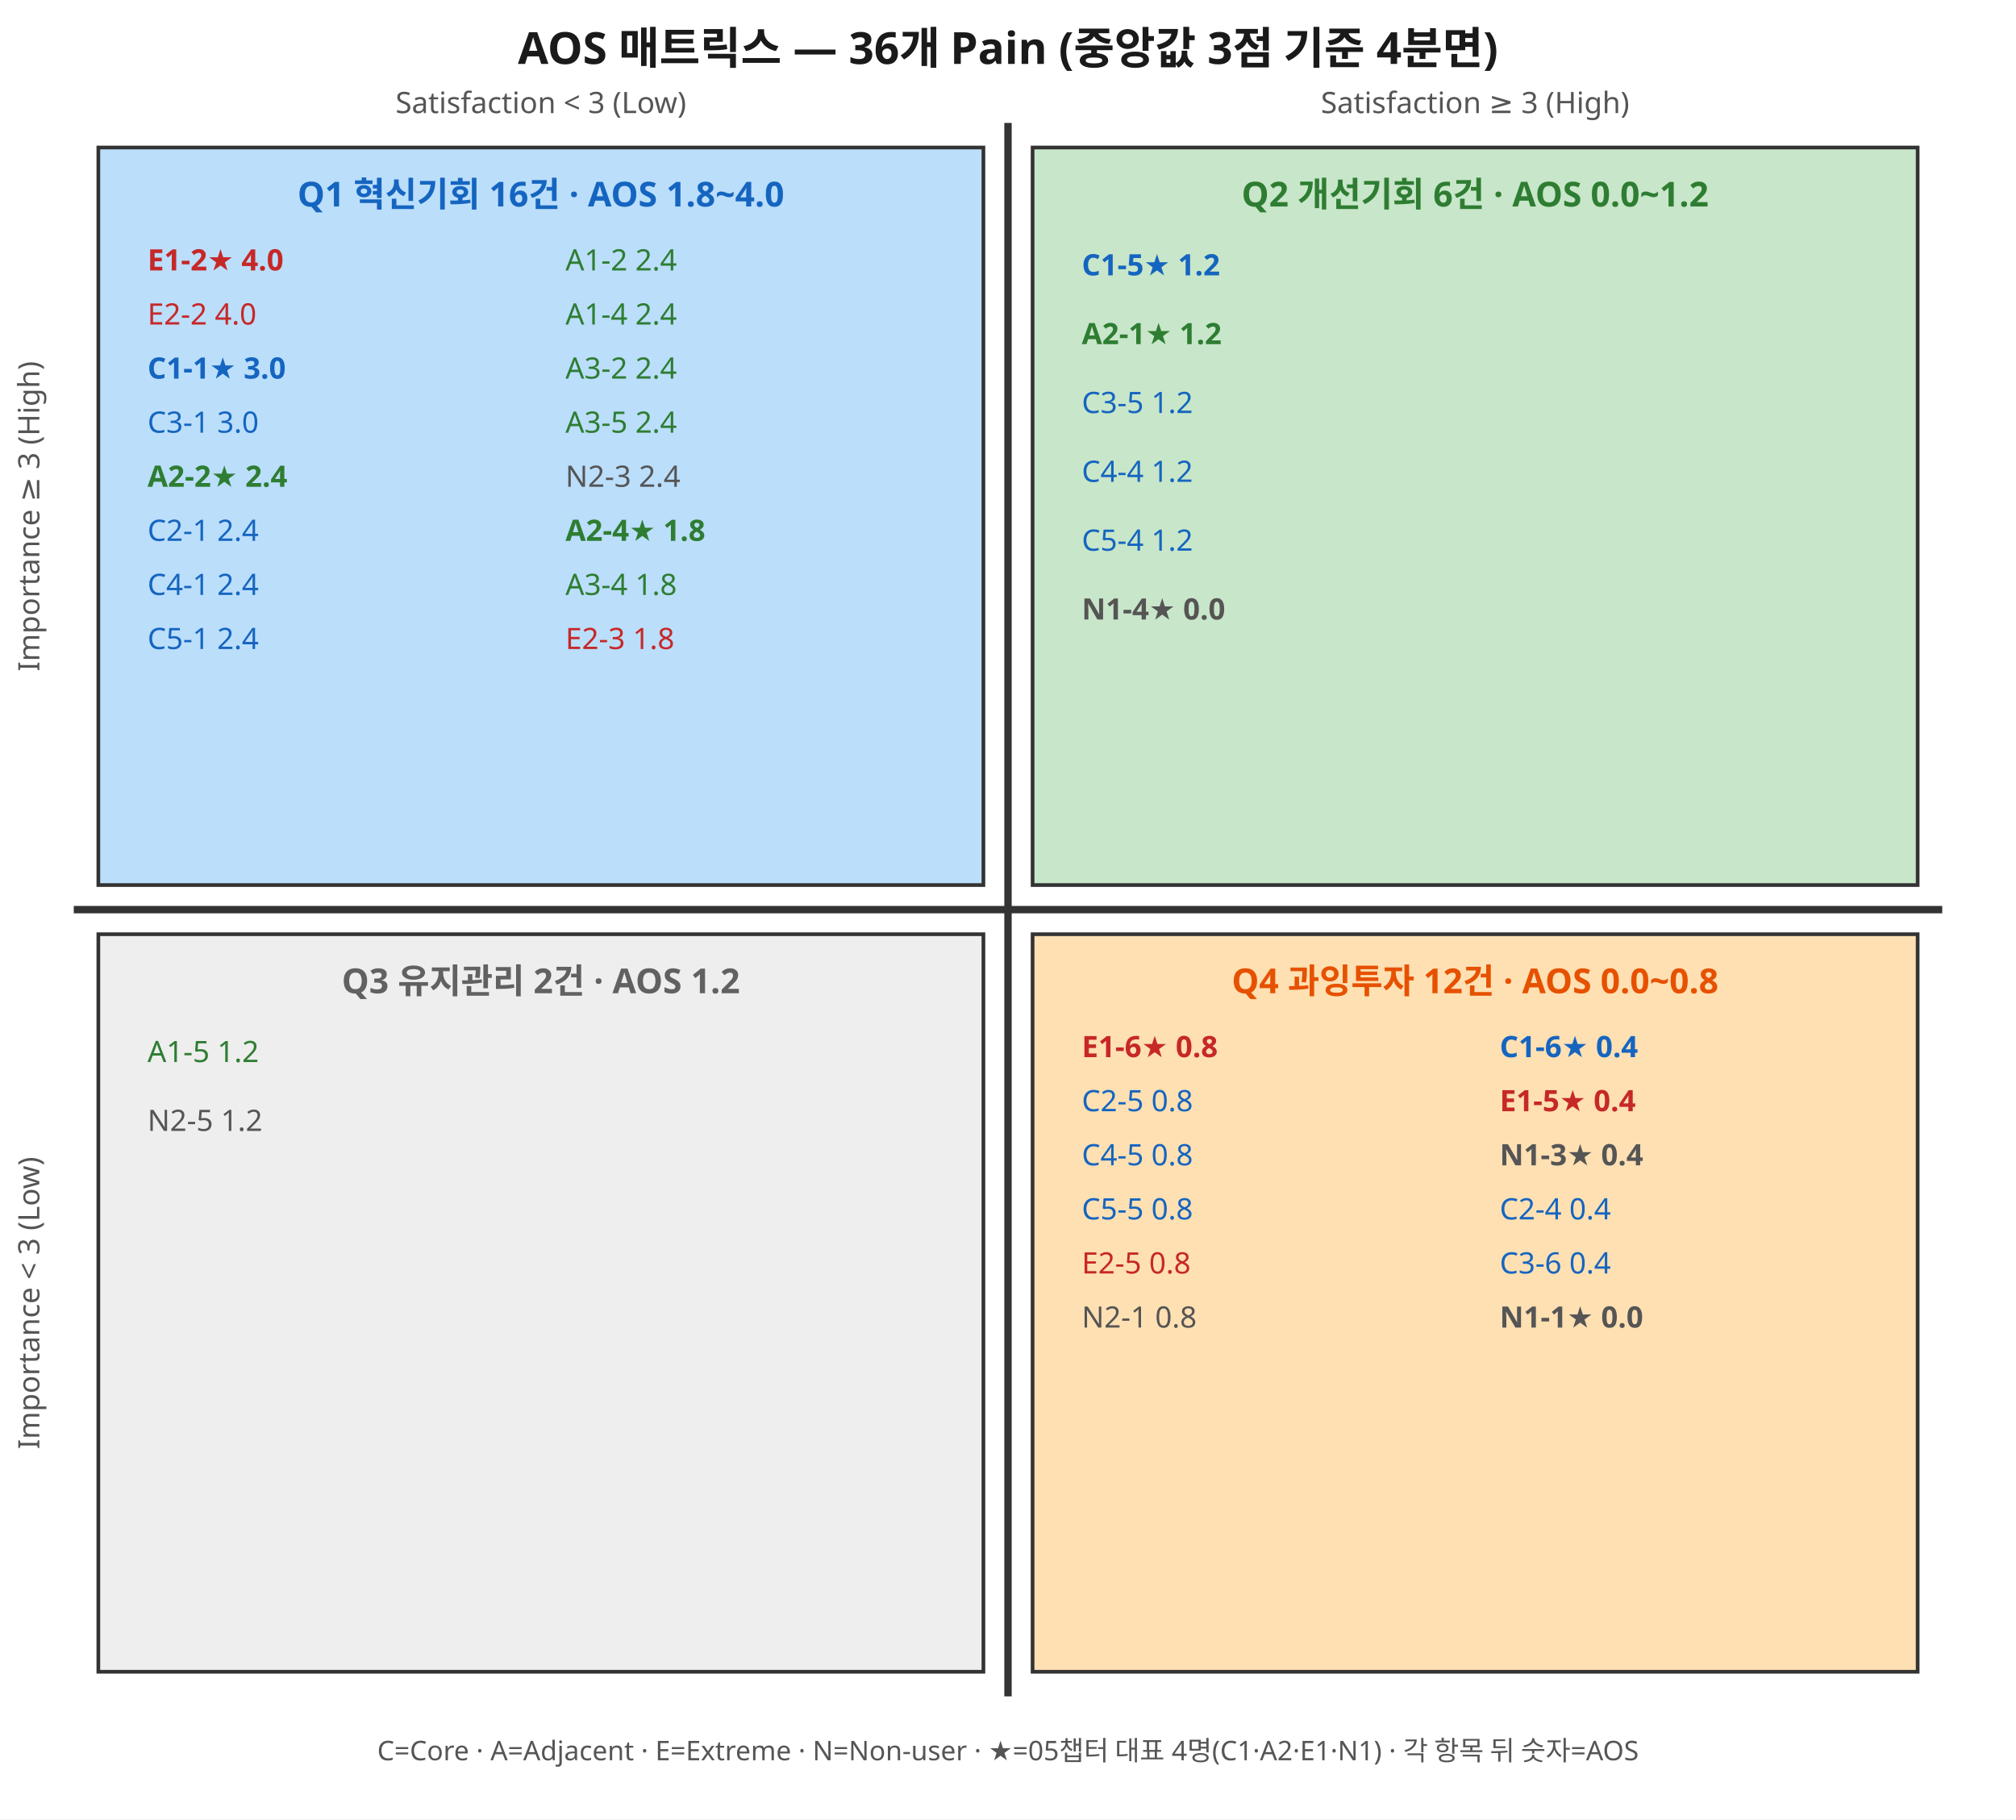
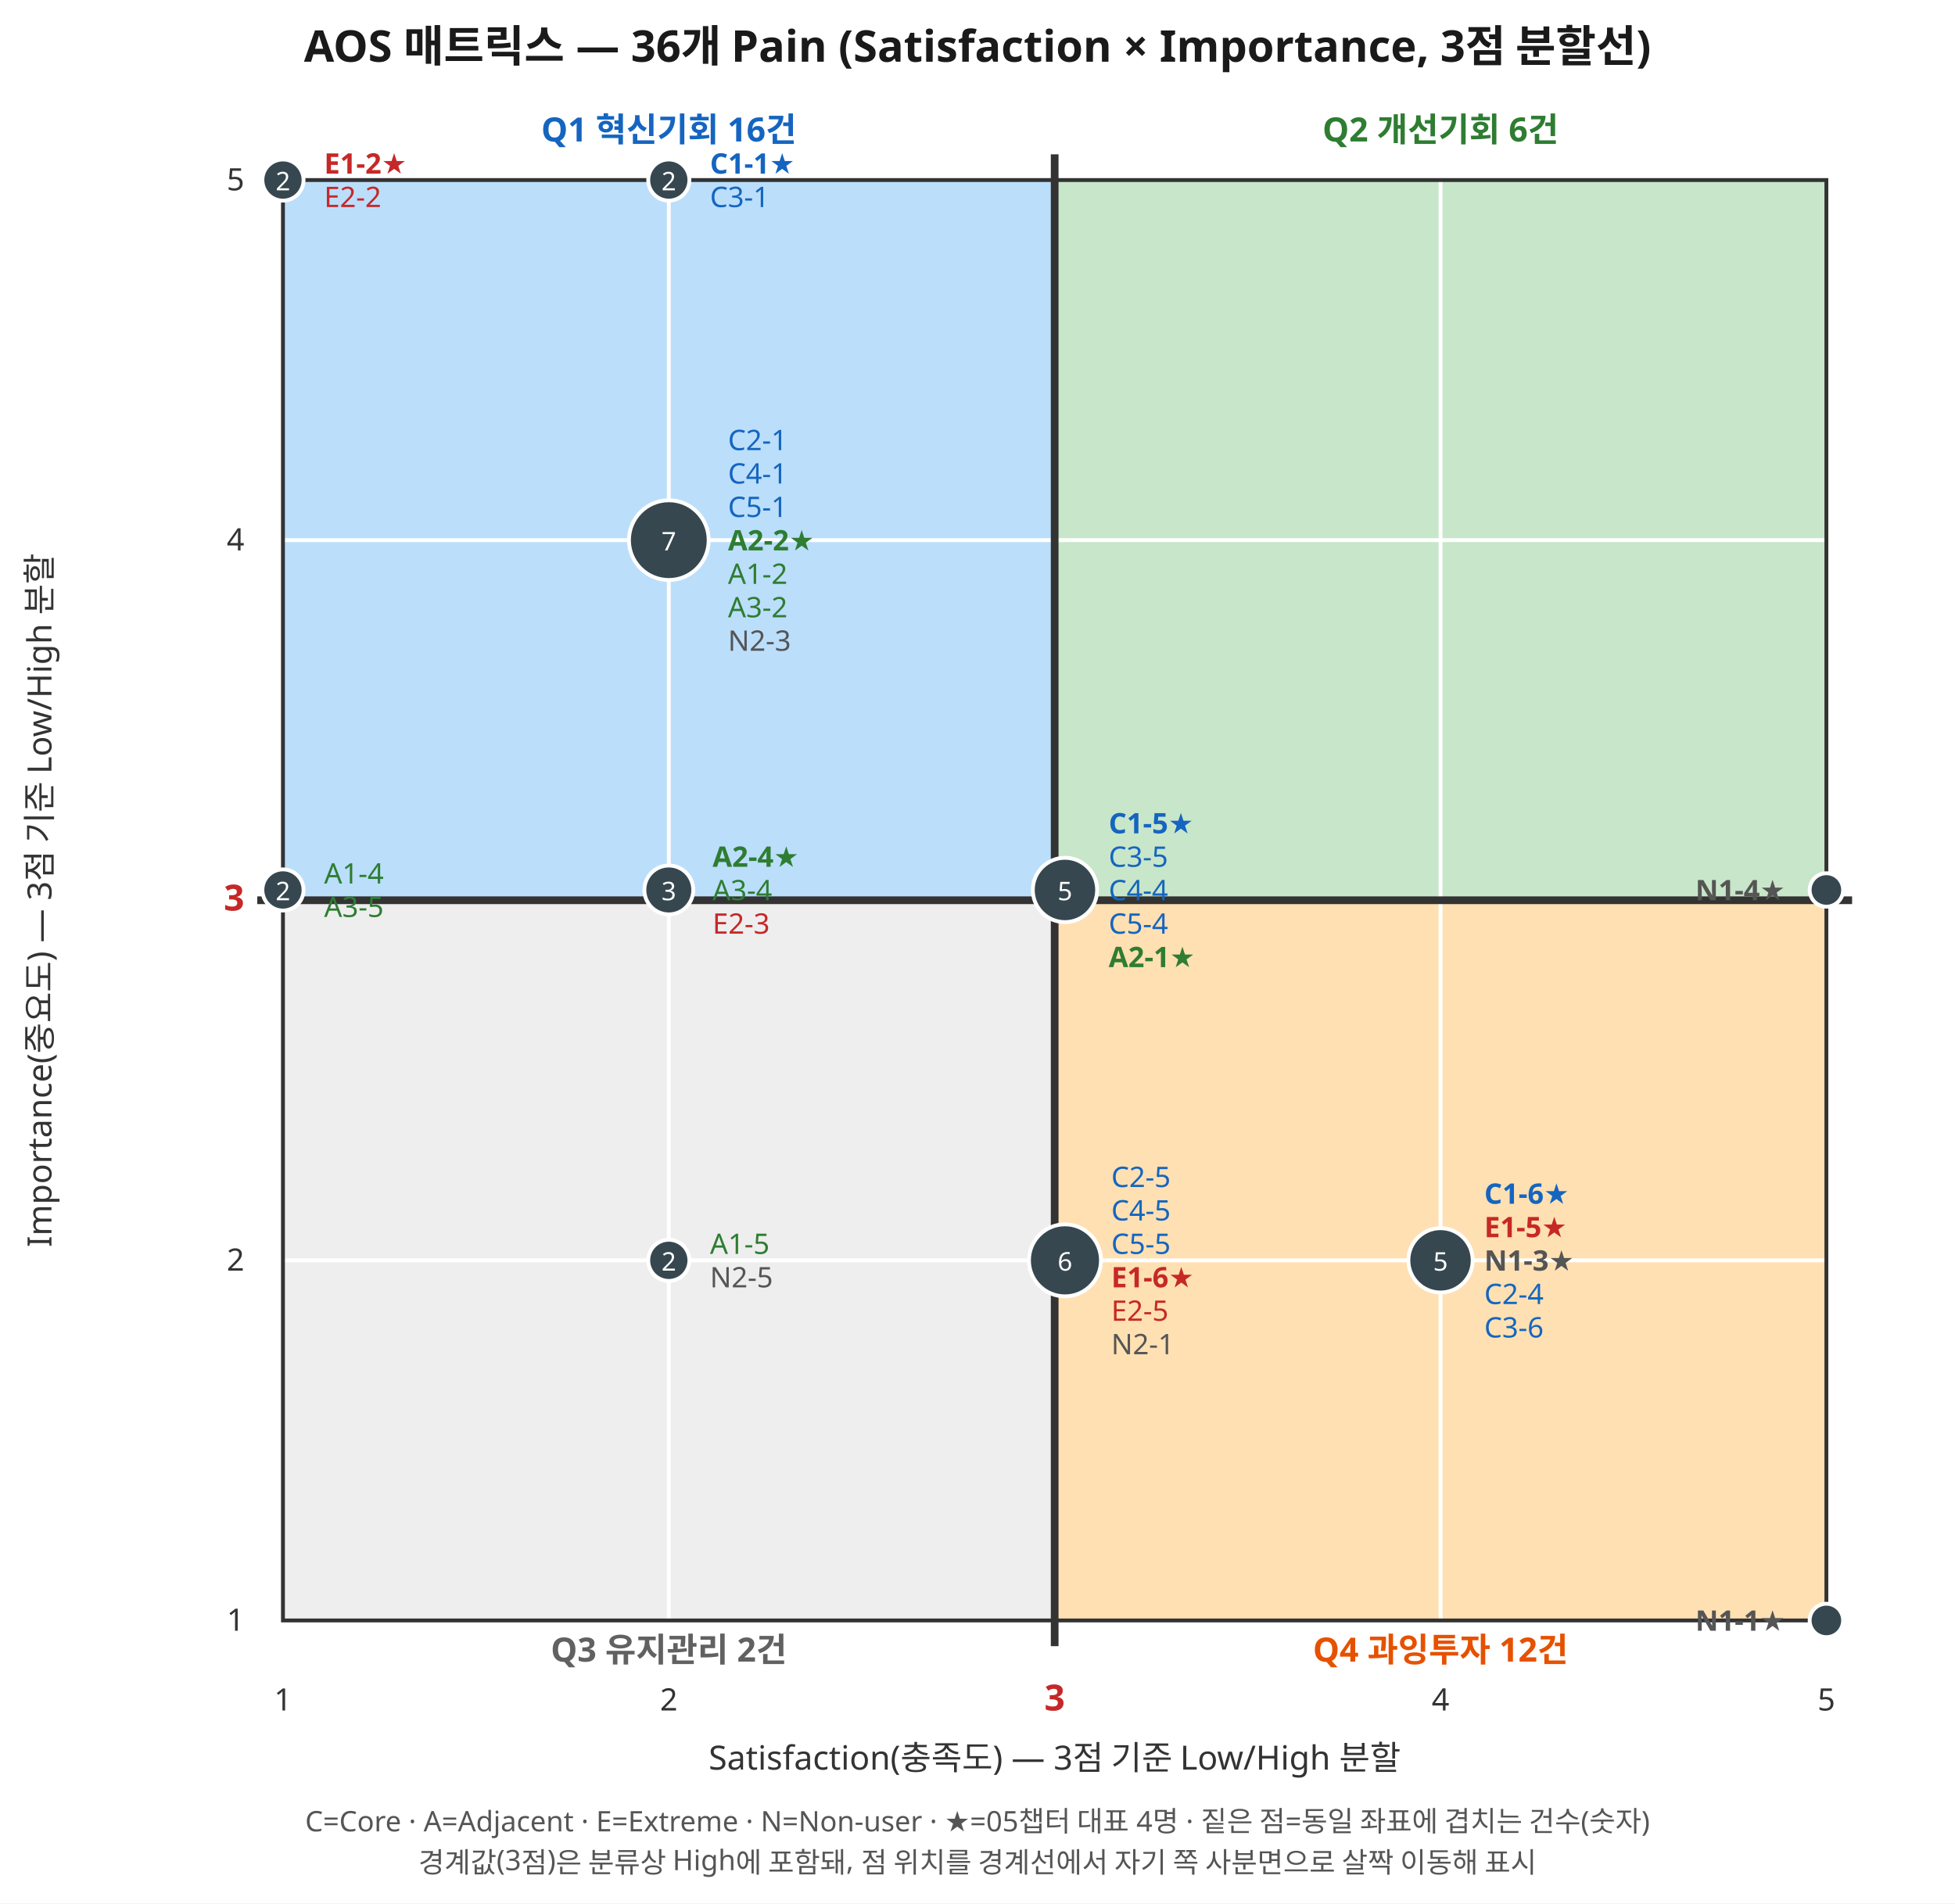
- <svg xmlns="http://www.w3.org/2000/svg" viewBox="0 0 820 740" font-family="'Malgun Gothic', 'Apple SD Gothic Neo', sans-serif">
-   <rect width="820" height="740" fill="#ffffff" />
-   <text x="410" y="26" text-anchor="middle" font-size="18" font-weight="bold" fill="#1a1a1a">AOS 매트릭스 — 36개 Pain (중앙값 3점 기준 4분면)</text>
-   <text x="220" y="46" text-anchor="middle" font-size="12" fill="#555">Satisfaction &lt; 3 (Low)</text>
-   <text x="600" y="46" text-anchor="middle" font-size="12" fill="#555">Satisfaction ≥ 3 (High)</text>
-   <text x="16" y="210" text-anchor="middle" font-size="12" fill="#555" transform="rotate(-90 16 210)">Importance ≥ 3 (High)</text>
-   <text x="16" y="530" text-anchor="middle" font-size="12" fill="#555" transform="rotate(-90 16 530)">Importance &lt; 3 (Low)</text>
-   <rect x="40" y="60" width="360" height="300" fill="#BBDEFB" />
-   <rect x="420" y="60" width="360" height="300" fill="#C8E6C9" />
-   <rect x="40" y="380" width="360" height="300" fill="#EEEEEE" />
-   <rect x="420" y="380" width="360" height="300" fill="#FFE0B2" />
-   <line x1="410" y1="50" x2="410" y2="690" stroke="#333333" stroke-width="3" />
-   <line x1="30" y1="370" x2="790" y2="370" stroke="#333333" stroke-width="3" />
-   <rect x="40" y="60" width="360" height="300" fill="none" stroke="#333333" stroke-width="1.5" />
-   <rect x="420" y="60" width="360" height="300" fill="none" stroke="#333333" stroke-width="1.5" />
-   <rect x="40" y="380" width="360" height="300" fill="none" stroke="#333333" stroke-width="1.5" />
-   <rect x="420" y="380" width="360" height="300" fill="none" stroke="#333333" stroke-width="1.5" />
-   <text x="220" y="84" text-anchor="middle" font-size="14" font-weight="bold" fill="#1565C0">Q1 혁신기회 16건 · AOS 1.8~4.0</text>
-   <text x="600" y="84" text-anchor="middle" font-size="14" font-weight="bold" fill="#2E7D32">Q2 개선기회 6건 · AOS 0.0~1.2</text>
-   <text x="220" y="404" text-anchor="middle" font-size="14" font-weight="bold" fill="#616161">Q3 유지관리 2건 · AOS 1.2</text>
-   <text x="600" y="404" text-anchor="middle" font-size="14" font-weight="bold" fill="#E65100">Q4 과잉투자 12건 · AOS 0.0~0.8</text>
-   <text x="60" y="110" font-size="12" font-weight="bold" fill="#C62828">E1-2★ 4.0</text>
-   <text x="60" y="132" font-size="12" fill="#C62828">E2-2 4.0</text>
-   <text x="60" y="154" font-size="12" font-weight="bold" fill="#1565C0">C1-1★ 3.0</text>
-   <text x="60" y="176" font-size="12" fill="#1565C0">C3-1 3.0</text>
-   <text x="60" y="198" font-size="12" font-weight="bold" fill="#2E7D32">A2-2★ 2.4</text>
-   <text x="60" y="220" font-size="12" fill="#1565C0">C2-1 2.4</text>
-   <text x="60" y="242" font-size="12" fill="#1565C0">C4-1 2.4</text>
-   <text x="60" y="264" font-size="12" fill="#1565C0">C5-1 2.4</text>
-   <text x="230" y="110" font-size="12" fill="#2E7D32">A1-2 2.4</text>
-   <text x="230" y="132" font-size="12" fill="#2E7D32">A1-4 2.4</text>
-   <text x="230" y="154" font-size="12" fill="#2E7D32">A3-2 2.4</text>
-   <text x="230" y="176" font-size="12" fill="#2E7D32">A3-5 2.4</text>
-   <text x="230" y="198" font-size="12" fill="#555555">N2-3 2.4</text>
-   <text x="230" y="220" font-size="12" font-weight="bold" fill="#2E7D32">A2-4★ 1.8</text>
-   <text x="230" y="242" font-size="12" fill="#2E7D32">A3-4 1.8</text>
-   <text x="230" y="264" font-size="12" fill="#C62828">E2-3 1.8</text>
-   <text x="440" y="112" font-size="12" font-weight="bold" fill="#1565C0">C1-5★ 1.2</text>
-   <text x="440" y="140" font-size="12" font-weight="bold" fill="#2E7D32">A2-1★ 1.2</text>
-   <text x="440" y="168" font-size="12" fill="#1565C0">C3-5 1.2</text>
-   <text x="440" y="196" font-size="12" fill="#1565C0">C4-4 1.2</text>
-   <text x="440" y="224" font-size="12" fill="#1565C0">C5-4 1.2</text>
-   <text x="440" y="252" font-size="12" font-weight="bold" fill="#555555">N1-4★ 0.0</text>
-   <text x="60" y="432" font-size="12" fill="#2E7D32">A1-5 1.2</text>
-   <text x="60" y="460" font-size="12" fill="#555555">N2-5 1.2</text>
-   <text x="440" y="430" font-size="12" font-weight="bold" fill="#C62828">E1-6★ 0.8</text>
-   <text x="440" y="452" font-size="12" fill="#1565C0">C2-5 0.8</text>
-   <text x="440" y="474" font-size="12" fill="#1565C0">C4-5 0.8</text>
-   <text x="440" y="496" font-size="12" fill="#1565C0">C5-5 0.8</text>
-   <text x="440" y="518" font-size="12" fill="#C62828">E2-5 0.8</text>
-   <text x="440" y="540" font-size="12" fill="#555555">N2-1 0.8</text>
-   <text x="610" y="430" font-size="12" font-weight="bold" fill="#1565C0">C1-6★ 0.4</text>
-   <text x="610" y="452" font-size="12" font-weight="bold" fill="#C62828">E1-5★ 0.4</text>
-   <text x="610" y="474" font-size="12" font-weight="bold" fill="#555555">N1-3★ 0.4</text>
-   <text x="610" y="496" font-size="12" fill="#1565C0">C2-4 0.4</text>
-   <text x="610" y="518" font-size="12" fill="#1565C0">C3-6 0.4</text>
-   <text x="610" y="540" font-size="12" font-weight="bold" fill="#555555">N1-1★ 0.0</text>
-   <text x="410" y="716" text-anchor="middle" font-size="11" fill="#555">C=Core · A=Adjacent · E=Extreme · N=Non-user · ★=05챕터 대표 4명(C1·A2·E1·N1) · 각 항목 뒤 숫자=AOS</text>
+ <svg xmlns="http://www.w3.org/2000/svg" viewBox="0 0 760 740" font-family="'Malgun Gothic', 'Apple SD Gothic Neo', sans-serif">
+   <rect width="760" height="740" fill="#ffffff" />
+   <text x="380" y="24" text-anchor="middle" font-size="17" font-weight="bold" fill="#1a1a1a">AOS 매트릭스 — 36개 Pain (Satisfaction × Importance, 3점 분할선)</text>
+   <rect x="110" y="70" width="300" height="280" fill="#BBDEFB" />
+   <rect x="410" y="70" width="300" height="280" fill="#C8E6C9" />
+   <rect x="110" y="350" width="300" height="280" fill="#EEEEEE" />
+   <rect x="410" y="350" width="300" height="280" fill="#FFE0B2" />
+   <line x1="260" y1="70" x2="260" y2="630" stroke="#ffffff" stroke-width="1.5" />
+   <line x1="560" y1="70" x2="560" y2="630" stroke="#ffffff" stroke-width="1.5" />
+   <line x1="110" y1="210" x2="710" y2="210" stroke="#ffffff" stroke-width="1.5" />
+   <line x1="110" y1="490" x2="710" y2="490" stroke="#ffffff" stroke-width="1.5" />
+   <line x1="410" y1="60" x2="410" y2="640" stroke="#333333" stroke-width="3" />
+   <line x1="100" y1="350" x2="720" y2="350" stroke="#333333" stroke-width="3" />
+   <rect x="110" y="70" width="600" height="560" fill="none" stroke="#333333" stroke-width="1.5" />
+   <text x="260" y="55" text-anchor="middle" font-size="13" font-weight="bold" fill="#1565C0">Q1 혁신기회 16건</text>
+   <text x="560" y="55" text-anchor="middle" font-size="13" font-weight="bold" fill="#2E7D32">Q2 개선기회 6건</text>
+   <text x="260" y="646" text-anchor="middle" font-size="13" font-weight="bold" fill="#616161">Q3 유지관리 2건</text>
+   <text x="560" y="646" text-anchor="middle" font-size="13" font-weight="bold" fill="#E65100">Q4 과잉투자 12건</text>
+   <text x="110" y="665" text-anchor="middle" font-size="12" fill="#333">1</text>
+   <text x="260" y="665" text-anchor="middle" font-size="12" fill="#333">2</text>
+   <text x="410" y="665" text-anchor="middle" font-size="14" font-weight="bold" fill="#C62828">3</text>
+   <text x="560" y="665" text-anchor="middle" font-size="12" fill="#333">4</text>
+   <text x="710" y="665" text-anchor="middle" font-size="12" fill="#333">5</text>
+   <text x="410" y="688" text-anchor="middle" font-size="13" fill="#333">Satisfaction(충족도) — 3점 기준 Low/High 분할</text>
+   <text x="95" y="634" text-anchor="end" font-size="12" fill="#333">1</text>
+   <text x="95" y="494" text-anchor="end" font-size="12" fill="#333">2</text>
+   <text x="95" y="354" text-anchor="end" font-size="14" font-weight="bold" fill="#C62828">3</text>
+   <text x="95" y="214" text-anchor="end" font-size="12" fill="#333">4</text>
+   <text x="95" y="74" text-anchor="end" font-size="12" fill="#333">5</text>
+   <text x="20" y="350" text-anchor="middle" font-size="13" fill="#333" transform="rotate(-90 20 350)">Importance(중요도) — 3점 기준 Low/High 분할</text>
+   <circle cx="110" cy="346" r="8" fill="#37474F" stroke="#ffffff" stroke-width="1.5" />
+   <text x="110" y="350" text-anchor="middle" font-size="10" fill="#ffffff">2</text>
+   <text x="126" y="343.5" font-size="11" fill="#2E7D32">A1-4</text>
+   <text x="126" y="356.5" font-size="11" fill="#2E7D32">A3-5</text>
+   <circle cx="110" cy="70" r="8" fill="#37474F" stroke="#ffffff" stroke-width="1.5" />
+   <text x="110" y="74" text-anchor="middle" font-size="10" fill="#ffffff">2</text>
+   <text x="126" y="67.5" font-size="11" font-weight="bold" fill="#C62828">E1-2★</text>
+   <text x="126" y="80.5" font-size="11" fill="#C62828">E2-2</text>
+   <circle cx="260" cy="490" r="8" fill="#37474F" stroke="#ffffff" stroke-width="1.5" />
+   <text x="260" y="494" text-anchor="middle" font-size="10" fill="#ffffff">2</text>
+   <text x="276" y="487.5" font-size="11" fill="#2E7D32">A1-5</text>
+   <text x="276" y="500.5" font-size="11" fill="#555555">N2-5</text>
+   <circle cx="260" cy="346" r="9.5" fill="#37474F" stroke="#ffffff" stroke-width="1.5" />
+   <text x="260" y="350" text-anchor="middle" font-size="10" fill="#ffffff">3</text>
+   <text x="277" y="337" font-size="11" font-weight="bold" fill="#2E7D32">A2-4★</text>
+   <text x="277" y="350" font-size="11" fill="#2E7D32">A3-4</text>
+   <text x="277" y="363" font-size="11" fill="#C62828">E2-3</text>
+   <circle cx="260" cy="210" r="15.5" fill="#37474F" stroke="#ffffff" stroke-width="1.5" />
+   <text x="260" y="214" text-anchor="middle" font-size="10" fill="#ffffff">7</text>
+   <text x="283" y="175" font-size="11" fill="#1565C0">C2-1</text>
+   <text x="283" y="188" font-size="11" fill="#1565C0">C4-1</text>
+   <text x="283" y="201" font-size="11" fill="#1565C0">C5-1</text>
+   <text x="283" y="214" font-size="11" font-weight="bold" fill="#2E7D32">A2-2★</text>
+   <text x="283" y="227" font-size="11" fill="#2E7D32">A1-2</text>
+   <text x="283" y="240" font-size="11" fill="#2E7D32">A3-2</text>
+   <text x="283" y="253" font-size="11" fill="#555555">N2-3</text>
+   <circle cx="260" cy="70" r="8" fill="#37474F" stroke="#ffffff" stroke-width="1.5" />
+   <text x="260" y="74" text-anchor="middle" font-size="10" fill="#ffffff">2</text>
+   <text x="276" y="67.5" font-size="11" font-weight="bold" fill="#1565C0">C1-1★</text>
+   <text x="276" y="80.5" font-size="11" fill="#1565C0">C3-1</text>
+   <circle cx="414" cy="490" r="14" fill="#37474F" stroke="#ffffff" stroke-width="1.5" />
+   <text x="414" y="494" text-anchor="middle" font-size="10" fill="#ffffff">6</text>
+   <text x="432" y="461.5" font-size="11" fill="#1565C0">C2-5</text>
+   <text x="432" y="474.5" font-size="11" fill="#1565C0">C4-5</text>
+   <text x="432" y="487.5" font-size="11" fill="#1565C0">C5-5</text>
+   <text x="432" y="500.5" font-size="11" font-weight="bold" fill="#C62828">E1-6★</text>
+   <text x="432" y="513.5" font-size="11" fill="#C62828">E2-5</text>
+   <text x="432" y="526.5" font-size="11" fill="#555555">N2-1</text>
+   <circle cx="414" cy="346" r="12.5" fill="#37474F" stroke="#ffffff" stroke-width="1.5" />
+   <text x="414" y="350" text-anchor="middle" font-size="10" fill="#ffffff">5</text>
+   <text x="431" y="324" font-size="11" font-weight="bold" fill="#1565C0">C1-5★</text>
+   <text x="431" y="337" font-size="11" fill="#1565C0">C3-5</text>
+   <text x="431" y="350" font-size="11" fill="#1565C0">C4-4</text>
+   <text x="431" y="363" font-size="11" fill="#1565C0">C5-4</text>
+   <text x="431" y="376" font-size="11" font-weight="bold" fill="#2E7D32">A2-1★</text>
+   <circle cx="560" cy="490" r="12.5" fill="#37474F" stroke="#ffffff" stroke-width="1.5" />
+   <text x="560" y="494" text-anchor="middle" font-size="10" fill="#ffffff">5</text>
+   <text x="577" y="468" font-size="11" font-weight="bold" fill="#1565C0">C1-6★</text>
+   <text x="577" y="481" font-size="11" font-weight="bold" fill="#C62828">E1-5★</text>
+   <text x="577" y="494" font-size="11" font-weight="bold" fill="#555555">N1-3★</text>
+   <text x="577" y="507" font-size="11" fill="#1565C0">C2-4</text>
+   <text x="577" y="520" font-size="11" fill="#1565C0">C3-6</text>
+   <circle cx="710" cy="630" r="6.5" fill="#37474F" stroke="#ffffff" stroke-width="1.5" />
+   <text x="694" y="634" text-anchor="end" font-size="11" font-weight="bold" fill="#555555">N1-1★</text>
+   <circle cx="710" cy="346" r="6.5" fill="#37474F" stroke="#ffffff" stroke-width="1.5" />
+   <text x="694" y="350" text-anchor="end" font-size="11" font-weight="bold" fill="#555555">N1-4★</text>
+   <text x="380" y="712" text-anchor="middle" font-size="11" fill="#555">C=Core · A=Adjacent · E=Extreme · N=Non-user · ★=05챕터 대표 4명 · 짙은 점=동일 좌표에 겹치는 건수(숫자)</text>
+   <text x="380" y="728" text-anchor="middle" font-size="11" fill="#555">경계값(3점)은 분류상 High에 포함돼, 점 위치를 경계선에서 자기 쪽 사분면으로 살짝 이동해 표시</text>
</svg>
